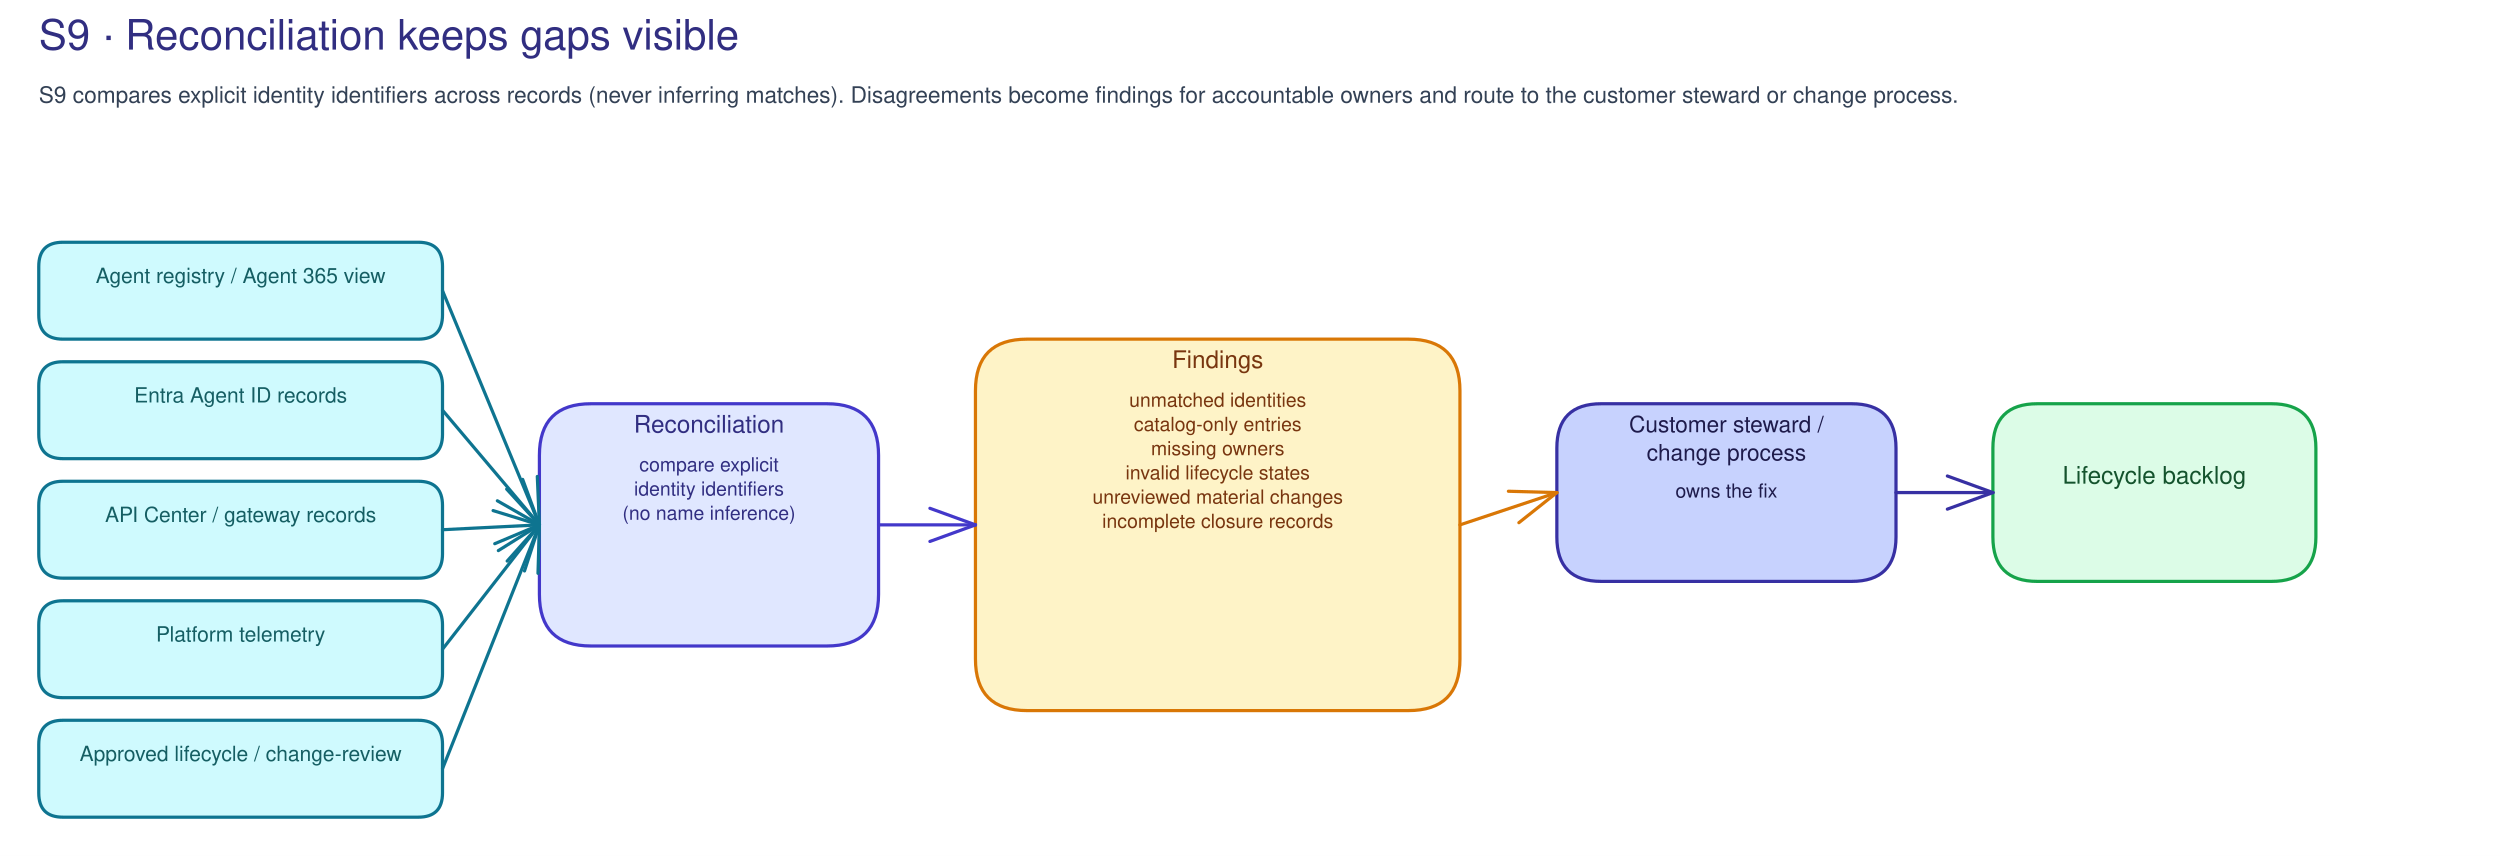
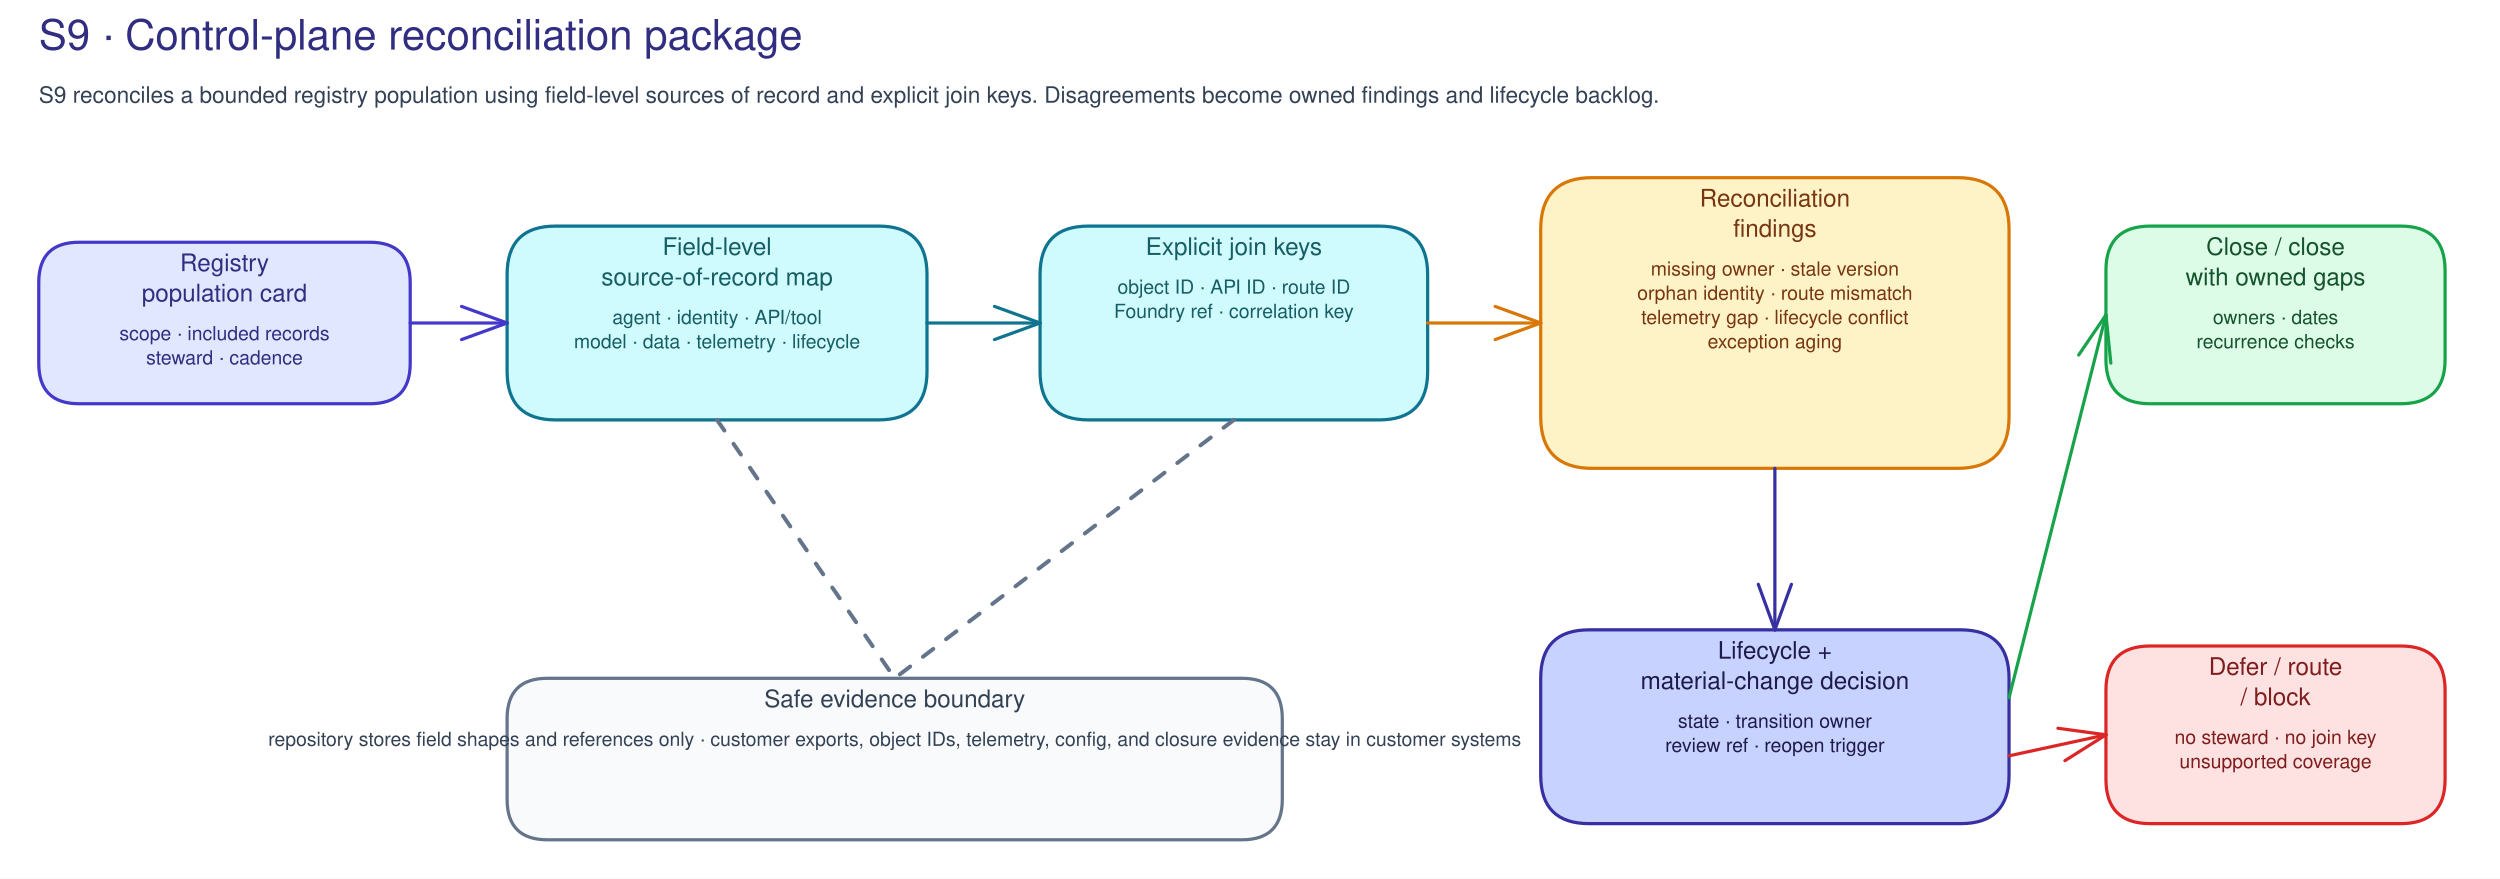
- <svg xmlns="http://www.w3.org/2000/svg" version="1.1" viewBox="0 0 1548 530" width="1548" height="530">
+ <svg xmlns="http://www.w3.org/2000/svg" version="1.1" viewBox="0 0 1548 544" width="1548" height="544">
  <defs>
    <style class="style-fonts">
      @font-face {
        font-family: "Virgil";
        src: url("https://unpkg.com/@excalidraw/excalidraw@undefined/dist/excalidraw-assets/Virgil.woff2");
      }
      @font-face {
        font-family: "Cascadia";
        src: url("https://unpkg.com/@excalidraw/excalidraw@undefined/dist/excalidraw-assets/Cascadia.woff2");
      }
      @font-face {
        font-family: "Assistant";
        src: url("https://unpkg.com/@excalidraw/excalidraw@undefined/dist/excalidraw-assets/Assistant-Regular.woff2");
      }
    </style>
  </defs>
-   <rect x="0" y="0" width="1548" height="530" fill="#ffffff" />
+   <rect x="0" y="0" width="1548" height="544" fill="#ffffff" />
  <g transform="translate(24 24) rotate(0 750 16.25)">
-     <text x="0" y="0" font-family="Helvetica, Segoe UI Emoji" font-size="26px" fill="#312e81" text-anchor="start" style="white-space: pre;" direction="ltr" dominant-baseline="text-before-edge">S9 · Reconciliation keeps gaps visible</text>
+     <text x="0" y="0" font-family="Helvetica, Segoe UI Emoji" font-size="26px" fill="#312e81" text-anchor="start" style="white-space: pre;" direction="ltr" dominant-baseline="text-before-edge">S9 · Control-plane reconciliation package</text>
  </g>
  <g transform="translate(24 60) rotate(0 750 8.75)">
-     <text x="0" y="0" font-family="Helvetica, Segoe UI Emoji" font-size="14px" fill="#334155" text-anchor="start" style="white-space: pre;" direction="ltr" dominant-baseline="text-before-edge">S9 compares explicit identity identifiers across records (never inferring matches). Disagreements become findings for accountable owners and route to the customer steward or change process.</text>
-   </g>
-   <g stroke-linecap="round" transform="translate(24 150) rotate(0 125 30)">
-     <path d="M15 0 C80.26 0, 145.52 0, 235 0 C245 0, 250 5, 250 15 C250 24.13, 250 33.27, 250 45 C250 55, 245 60, 235 60 C160.17 60, 85.34 60, 15 60 C5 60, 0 55, 0 45 C0 38.83, 0 32.66, 0 15 C0 5, 5 0, 15 0" stroke="none" stroke-width="0" fill="#cffafe" />
-     <path d="M15 0 C66.86 0, 118.73 0, 235 0 M15 0 C64.02 0, 113.05 0, 235 0 M235 0 C245 0, 250 5, 250 15 M235 0 C245 0, 250 5, 250 15 M250 15 C250 25.83, 250 36.65, 250 45 M250 15 C250 23.69, 250 32.38, 250 45 M250 45 C250 55, 245 60, 235 60 M250 45 C250 55, 245 60, 235 60 M235 60 C188.39 60, 141.78 60, 15 60 M235 60 C149.76 60, 64.52 60, 15 60 M15 60 C5 60, 0 55, 0 45 M15 60 C5 60, 0 55, 0 45 M0 45 C0 38.37, 0 31.75, 0 15 M0 45 C0 33.33, 0 21.66, 0 15 M0 15 C0 5, 5 0, 15 0 M0 15 C0 5, 5 0, 15 0" stroke="#0e7490" stroke-width="2" fill="none" />
-   </g>
-   <g transform="translate(24 171.875) rotate(0 125 8.125)">
-     <text x="125" y="0" font-family="Helvetica, Segoe UI Emoji" font-size="13px" fill="#155e63" text-anchor="middle" style="white-space: pre;" direction="ltr" dominant-baseline="text-before-edge">Agent registry / Agent 365 view</text>
-   </g>
-   <g stroke-linecap="round" transform="translate(24 224) rotate(0 125 30)">
-     <path d="M15 0 C71.37 0, 127.73 0, 235 0 C245 0, 250 5, 250 15 C250 21.43, 250 27.86, 250 45 C250 55, 245 60, 235 60 C161.97 60, 88.94 60, 15 60 C5 60, 0 55, 0 45 C0 38.51, 0 32.02, 0 15 C0 5, 5 0, 15 0" stroke="none" stroke-width="0" fill="#cffafe" />
-     <path d="M15 0 C66.89 0, 118.78 0, 235 0 M15 0 C67.5 0, 120.01 0, 235 0 M235 0 C245 0, 250 5, 250 15 M235 0 C245 0, 250 5, 250 15 M250 15 C250 22.53, 250 30.05, 250 45 M250 15 C250 26.89, 250 38.78, 250 45 M250 45 C250 55, 245 60, 235 60 M250 45 C250 55, 245 60, 235 60 M235 60 C179.85 60, 124.7 60, 15 60 M235 60 C184.31 60, 133.62 60, 15 60 M15 60 C5 60, 0 55, 0 45 M15 60 C5 60, 0 55, 0 45 M0 45 C0 37.45, 0 29.91, 0 15 M0 45 C0 35.14, 0 25.28, 0 15 M0 15 C0 5, 5 0, 15 0 M0 15 C0 5, 5 0, 15 0" stroke="#0e7490" stroke-width="2" fill="none" />
-   </g>
-   <g transform="translate(24 245.875) rotate(0 125 8.125)">
-     <text x="125" y="0" font-family="Helvetica, Segoe UI Emoji" font-size="13px" fill="#155e63" text-anchor="middle" style="white-space: pre;" direction="ltr" dominant-baseline="text-before-edge">Entra Agent ID records</text>
-   </g>
-   <g stroke-linecap="round" transform="translate(24 298) rotate(0 125 30)">
-     <path d="M15 0 C62.47 0, 109.94 0, 235 0 C245 0, 250 5, 250 15 C250 24.73, 250 34.46, 250 45 C250 55, 245 60, 235 60 C163.77 60, 92.54 60, 15 60 C5 60, 0 55, 0 45 C0 38.19, 0 31.37, 0 15 C0 5, 5 0, 15 0" stroke="none" stroke-width="0" fill="#cffafe" />
-     <path d="M15 0 C66.92 0, 118.84 0, 235 0 M15 0 C70.99 0, 126.97 0, 235 0 M235 0 C245 0, 250 5, 250 15 M235 0 C245 0, 250 5, 250 15 M250 15 C250 25.23, 250 35.46, 250 45 M250 15 C250 24.09, 250 33.17, 250 45 M250 45 C250 55, 245 60, 235 60 M250 45 C250 55, 245 60, 235 60 M235 60 C171.31 60, 107.61 60, 15 60 M235 60 C174.86 60, 114.71 60, 15 60 M15 60 C5 60, 0 55, 0 45 M15 60 C5 60, 0 55, 0 45 M0 45 C0 36.53, 0 28.07, 0 15 M0 45 C0 36.95, 0 28.9, 0 15 M0 15 C0 5, 5 0, 15 0 M0 15 C0 5, 5 0, 15 0" stroke="#0e7490" stroke-width="2" fill="none" />
-   </g>
-   <g transform="translate(24 319.875) rotate(0 125 8.125)">
-     <text x="125" y="0" font-family="Helvetica, Segoe UI Emoji" font-size="13px" fill="#155e63" text-anchor="middle" style="white-space: pre;" direction="ltr" dominant-baseline="text-before-edge">API Center / gateway records</text>
-   </g>
-   <g stroke-linecap="round" transform="translate(24 372) rotate(0 125 30)">
-     <path d="M15 0 C97.57 0, 180.15 0, 235 0 C245 0, 250 5, 250 15 C250 22.03, 250 29.06, 250 45 C250 55, 245 60, 235 60 C165.57 60, 96.14 60, 15 60 C5 60, 0 55, 0 45 C0 37.86, 0 30.73, 0 15 C0 5, 5 0, 15 0" stroke="none" stroke-width="0" fill="#cffafe" />
-     <path d="M15 0 C66.95 0, 118.89 0, 235 0 M15 0 C74.47 0, 133.94 0, 235 0 M235 0 C245 0, 250 5, 250 15 M235 0 C245 0, 250 5, 250 15 M250 15 C250 21.93, 250 28.86, 250 45 M250 15 C250 21.29, 250 27.57, 250 45 M250 45 C250 55, 245 60, 235 60 M250 45 C250 55, 245 60, 235 60 M235 60 C162.76 60, 90.53 60, 15 60 M235 60 C165.4 60, 95.8 60, 15 60 M15 60 C5 60, 0 55, 0 45 M15 60 C5 60, 0 55, 0 45 M0 45 C0 35.61, 0 26.23, 0 15 M0 45 C0 38.76, 0 32.52, 0 15 M0 15 C0 5, 5 0, 15 0 M0 15 C0 5, 5 0, 15 0" stroke="#0e7490" stroke-width="2" fill="none" />
-   </g>
-   <g transform="translate(24 393.875) rotate(0 125 8.125)">
-     <text x="125" y="0" font-family="Helvetica, Segoe UI Emoji" font-size="13px" fill="#155e63" text-anchor="middle" style="white-space: pre;" direction="ltr" dominant-baseline="text-before-edge">Platform telemetry</text>
-   </g>
-   <g stroke-linecap="round" transform="translate(24 446) rotate(0 125 30)">
-     <path d="M15 0 C88.68 0, 162.36 0, 235 0 C245 0, 250 5, 250 15 C250 25.33, 250 35.66, 250 45 C250 55, 245 60, 235 60 C167.37 60, 99.74 60, 15 60 C5 60, 0 55, 0 45 C0 37.54, 0 30.08, 0 15 C0 5, 5 0, 15 0" stroke="none" stroke-width="0" fill="#cffafe" />
-     <path d="M15 0 C66.97 0, 118.95 0, 235 0 M15 0 C77.95 0, 140.9 0, 235 0 M235 0 C245 0, 250 5, 250 15 M235 0 C245 0, 250 5, 250 15 M250 15 C250 24.63, 250 34.27, 250 45 M250 15 C250 24.48, 250 33.97, 250 45 M250 45 C250 55, 245 60, 235 60 M250 45 C250 55, 245 60, 235 60 M235 60 C154.22 60, 73.44 60, 15 60 M235 60 C155.95 60, 76.9 60, 15 60 M15 60 C5 60, 0 55, 0 45 M15 60 C5 60, 0 55, 0 45 M0 45 C0 34.69, 0 24.39, 0 15 M0 45 C0 34.57, 0 24.14, 0 15 M0 15 C0 5, 5 0, 15 0 M0 15 C0 5, 5 0, 15 0" stroke="#0e7490" stroke-width="2" fill="none" />
-   </g>
-   <g transform="translate(24 467.875) rotate(0 125 8.125)">
-     <text x="125" y="0" font-family="Helvetica, Segoe UI Emoji" font-size="13px" fill="#155e63" text-anchor="middle" style="white-space: pre;" direction="ltr" dominant-baseline="text-before-edge">Approved lifecycle / change-review</text>
-   </g>
-   <g stroke-linecap="round" transform="translate(334 250) rotate(0 105 75)">
-     <path d="M32 0 C74.99 0, 117.98 0, 178 0 C199.33 0, 210 10.67, 210 32 C210 53.87, 210 75.73, 210 118 C210 139.33, 199.33 150, 178 150 C134.31 150, 90.63 150, 32 150 C10.67 150, 0 139.33, 0 118 C0 95.7, 0 73.39, 0 32 C0 10.67, 10.67 0, 32 0" stroke="none" stroke-width="0" fill="#e0e7ff" />
-     <path d="M32 0 C66.51 0, 101.02 0, 178 0 M32 0 C76.09 0, 120.17 0, 178 0 M178 0 C199.33 0, 210 10.67, 210 32 M178 0 C199.33 0, 210 10.67, 210 32 M210 32 C210 50.16, 210 68.32, 210 118 M210 32 C210 51.16, 210 70.31, 210 118 M210 118 C210 139.33, 199.33 150, 178 150 M210 118 C210 139.33, 199.33 150, 178 150 M178 150 C147.92 150, 117.85 150, 32 150 M178 150 C148.47 150, 118.93 150, 32 150 M32 150 C10.67 150, 0 139.33, 0 118 M32 150 C10.67 150, 0 139.33, 0 118 M0 118 C0 85.82, 0 53.64, 0 32 M0 118 C0 93.3, 0 68.59, 0 32 M0 32 C0 10.67, 10.67 0, 32 0 M0 32 C0 10.67, 10.67 0, 32 0" stroke="#4338ca" stroke-width="2" fill="none" />
-   </g>
-   <g transform="translate(340 264) rotate(0 99 9.375)">
-     <text x="99" y="0" font-family="Helvetica, Segoe UI Emoji" font-size="15px" fill="#312e81" text-anchor="middle" style="white-space: pre;" direction="ltr" dominant-baseline="text-before-edge">Reconciliation</text>
-   </g>
-   <g transform="translate(340 288.75) rotate(0 99 22.5)">
-     <text x="99" y="0" font-family="Helvetica, Segoe UI Emoji" font-size="12px" fill="#312e81" text-anchor="middle" style="white-space: pre;" direction="ltr" dominant-baseline="text-before-edge">compare explicit</text>
-     <text x="99" y="15" font-family="Helvetica, Segoe UI Emoji" font-size="12px" fill="#312e81" text-anchor="middle" style="white-space: pre;" direction="ltr" dominant-baseline="text-before-edge">identity identifiers</text>
-     <text x="99" y="30" font-family="Helvetica, Segoe UI Emoji" font-size="12px" fill="#312e81" text-anchor="middle" style="white-space: pre;" direction="ltr" dominant-baseline="text-before-edge">(no name inference)</text>
-   </g>
-   <g stroke-linecap="round">
-     <g transform="translate(274 180) rotate(0 30 72.5)">
-       <path d="M0 0 C14.19 34.3, 28.39 68.6, 60 145 M0 0 C19.54 47.23, 39.08 94.45, 60 145" stroke="#0e7490" stroke-width="2" fill="none" />
-     </g>
-     <g transform="translate(274 180) rotate(0 30 72.5)">
-       <path d="M39.74 122.87 C44.53 128.11, 49.33 133.34, 60 145 M39.74 122.87 C46.34 130.08, 52.94 137.29, 60 145" stroke="#0e7490" stroke-width="2" fill="none" />
-     </g>
-     <g transform="translate(274 180) rotate(0 30 72.5)">
-       <path d="M58.7 115.03 C59.01 122.12, 59.32 129.21, 60 145 M58.7 115.03 C59.12 124.79, 59.55 134.55, 60 145" stroke="#0e7490" stroke-width="2" fill="none" />
-     </g>
-   </g>
-   <mask />
-   <g stroke-linecap="round">
-     <g transform="translate(274 254) rotate(0 30 35.5)">
-       <path d="M0 0 C14.2 16.8, 28.4 33.6, 60 71 M0 0 C20.02 23.69, 40.03 47.37, 60 71" stroke="#0e7490" stroke-width="2" fill="none" />
-     </g>
-     <g transform="translate(274 254) rotate(0 30 35.5)">
-       <path d="M33.97 56.09 C40.13 59.62, 46.29 63.15, 60 71 M33.97 56.09 C42.65 61.06, 51.34 66.04, 60 71" stroke="#0e7490" stroke-width="2" fill="none" />
-     </g>
-     <g transform="translate(274 254) rotate(0 30 35.5)">
-       <path d="M49.64 42.85 C52.09 49.51, 54.54 56.17, 60 71 M49.64 42.85 C53.1 52.24, 56.55 61.63, 60 71" stroke="#0e7490" stroke-width="2" fill="none" />
-     </g>
-   </g>
-   <mask />
-   <g stroke-linecap="round">
-     <g transform="translate(274 328) rotate(0 30 -1.5)">
-       <path d="M0 0 C14.2 -0.71, 28.4 -1.42, 60 -3 M0 0 C20.49 -1.02, 40.98 -2.05, 60 -3" stroke="#0e7490" stroke-width="2" fill="none" />
-     </g>
-     <g transform="translate(274 328) rotate(0 30 -1.5)">
-       <path d="M32.36 8.66 C38.9 5.9, 45.44 3.14, 60 -3 M32.36 8.66 C41.8 4.67, 51.24 0.69, 60 -3" stroke="#0e7490" stroke-width="2" fill="none" />
-     </g>
-     <g transform="translate(274 328) rotate(0 30 -1.5)">
-       <path d="M31.33 -11.84 C38.12 -9.75, 44.9 -7.66, 60 -3 M31.33 -11.84 C41.12 -8.82, 50.91 -5.8, 60 -3" stroke="#0e7490" stroke-width="2" fill="none" />
-     </g>
-   </g>
-   <mask />
-   <g stroke-linecap="round">
-     <g transform="translate(274 402) rotate(0 30 -38.5)">
-       <path d="M0 0 C14.21 -18.23, 28.41 -36.46, 60 -77 M0 0 C20.97 -26.91, 41.93 -53.81, 60 -77" stroke="#0e7490" stroke-width="2" fill="none" />
-     </g>
-     <g transform="translate(274 402) rotate(0 30 -38.5)">
-       <path d="M50.77 -48.46 C52.95 -55.21, 55.14 -61.97, 60 -77 M50.77 -48.46 C53.99 -58.43, 57.22 -68.41, 60 -77" stroke="#0e7490" stroke-width="2" fill="none" />
-     </g>
-     <g transform="translate(274 402) rotate(0 30 -38.5)">
-       <path d="M34.58 -61.07 C40.6 -64.84, 46.62 -68.61, 60 -77 M34.58 -61.07 C43.46 -66.64, 52.35 -72.2, 60 -77" stroke="#0e7490" stroke-width="2" fill="none" />
-     </g>
-   </g>
-   <mask />
-   <g stroke-linecap="round">
-     <g transform="translate(274 476) rotate(0 30 -75.5)">
-       <path d="M0 0 C14.21 -35.76, 28.42 -71.52, 60 -151 M0 0 C21.44 -53.96, 42.88 -107.92, 60 -151" stroke="#0e7490" stroke-width="2" fill="none" />
-     </g>
-     <g transform="translate(274 476) rotate(0 30 -75.5)">
-       <path d="M59.13 -121.01 C59.33 -128.11, 59.54 -135.22, 60 -151 M59.13 -121.01 C59.44 -131.73, 59.75 -142.45, 60 -151" stroke="#0e7490" stroke-width="2" fill="none" />
-     </g>
-     <g transform="translate(274 476) rotate(0 30 -75.5)">
-       <path d="M40.05 -128.59 C44.78 -133.9, 49.5 -139.2, 60 -151 M40.05 -128.59 C47.18 -136.6, 54.31 -144.61, 60 -151" stroke="#0e7490" stroke-width="2" fill="none" />
-     </g>
-   </g>
-   <mask />
-   <g stroke-linecap="round" transform="translate(604 210) rotate(0 150 115)">
-     <path d="M32 0 C110.52 0, 189.05 0, 268 0 C289.33 0, 300 10.67, 300 32 C300 80.82, 300 129.64, 300 198 C300 219.33, 289.33 230, 268 230 C205.11 230, 142.22 230, 32 230 C10.67 230, 0 219.33, 0 198 C0 147.82, 0 97.64, 0 32 C0 10.67, 10.67 0, 32 0" stroke="none" stroke-width="0" fill="#fef3c7" />
-     <path d="M32 0 C87.9 0, 143.81 0, 268 0 M32 0 C118.2 0, 204.41 0, 268 0 M268 0 C289.33 0, 300 10.67, 300 32 M268 0 C289.33 0, 300 10.67, 300 32 M300 32 C300 93.66, 300 155.31, 300 198 M300 32 C300 73.37, 300 114.74, 300 198 M300 198 C300 219.33, 289.33 230, 268 230 M300 198 C300 219.33, 289.33 230, 268 230 M268 230 C182.73 230, 97.45 230, 32 230 M268 230 C179.7 230, 91.39 230, 32 230 M32 230 C10.67 230, 0 219.33, 0 198 M32 230 C10.67 230, 0 219.33, 0 198 M0 198 C0 148.73, 0 99.45, 0 32 M0 198 C0 157.18, 0 116.35, 0 32 M0 32 C0 10.67, 10.67 0, 32 0 M0 32 C0 10.67, 10.67 0, 32 0" stroke="#d97706" stroke-width="2" fill="none" />
-   </g>
-   <g transform="translate(610 224) rotate(0 144 9.375)">
-     <text x="144" y="0" font-family="Helvetica, Segoe UI Emoji" font-size="15px" fill="#78350f" text-anchor="middle" style="white-space: pre;" direction="ltr" dominant-baseline="text-before-edge">Findings</text>
-   </g>
-   <g transform="translate(610 248.75) rotate(0 144 45)">
-     <text x="144" y="0" font-family="Helvetica, Segoe UI Emoji" font-size="12px" fill="#78350f" text-anchor="middle" style="white-space: pre;" direction="ltr" dominant-baseline="text-before-edge">unmatched identities</text>
-     <text x="144" y="15" font-family="Helvetica, Segoe UI Emoji" font-size="12px" fill="#78350f" text-anchor="middle" style="white-space: pre;" direction="ltr" dominant-baseline="text-before-edge">catalog-only entries</text>
-     <text x="144" y="30" font-family="Helvetica, Segoe UI Emoji" font-size="12px" fill="#78350f" text-anchor="middle" style="white-space: pre;" direction="ltr" dominant-baseline="text-before-edge">missing owners</text>
-     <text x="144" y="45" font-family="Helvetica, Segoe UI Emoji" font-size="12px" fill="#78350f" text-anchor="middle" style="white-space: pre;" direction="ltr" dominant-baseline="text-before-edge">invalid lifecycle states</text>
-     <text x="144" y="60" font-family="Helvetica, Segoe UI Emoji" font-size="12px" fill="#78350f" text-anchor="middle" style="white-space: pre;" direction="ltr" dominant-baseline="text-before-edge">unreviewed material changes</text>
-     <text x="144" y="75" font-family="Helvetica, Segoe UI Emoji" font-size="12px" fill="#78350f" text-anchor="middle" style="white-space: pre;" direction="ltr" dominant-baseline="text-before-edge">incomplete closure records</text>
-   </g>
-   <g stroke-linecap="round">
-     <g transform="translate(544 325) rotate(0 30 0)">
-       <path d="M0 0 C14.22 0, 28.45 0, 60 0 M0 0 C23.34 0, 46.68 0, 60 0" stroke="#4338ca" stroke-width="2" fill="none" />
-     </g>
-     <g transform="translate(544 325) rotate(0 30 0)">
-       <path d="M31.81 10.26 C38.49 7.83, 45.18 5.4, 60 0 M31.81 10.26 C42.78 6.27, 53.74 2.28, 60 0" stroke="#4338ca" stroke-width="2" fill="none" />
-     </g>
-     <g transform="translate(544 325) rotate(0 30 0)">
-       <path d="M31.81 -10.26 C38.49 -7.83, 45.18 -5.4, 60 0 M31.81 -10.26 C42.78 -6.27, 53.74 -2.28, 60 0" stroke="#4338ca" stroke-width="2" fill="none" />
-     </g>
-   </g>
-   <mask />
-   <g stroke-linecap="round" transform="translate(964 250) rotate(0 105 55)">
-     <path d="M27.5 0 C66.54 0, 105.58 0, 182.5 0 C200.83 0, 210 9.17, 210 27.5 C210 44.77, 210 62.04, 210 82.5 C210 100.83, 200.83 110, 182.5 110 C143.73 110, 104.96 110, 27.5 110 C9.17 110, 0 100.83, 0 82.5 C0 64.69, 0 46.89, 0 27.5 C0 9.17, 9.17 0, 27.5 0" stroke="none" stroke-width="0" fill="#c7d2fe" />
-     <path d="M27.5 0 C64.26 0, 101.01 0, 182.5 0 M27.5 0 C89.02 0, 150.55 0, 182.5 0 M182.5 0 C200.83 0, 210 9.17, 210 27.5 M182.5 0 C200.83 0, 210 9.17, 210 27.5 M210 27.5 C210 46.84, 210 66.17, 210 82.5 M210 27.5 C210 41.93, 210 56.37, 210 82.5 M210 82.5 C210 100.83, 200.83 110, 182.5 110 M210 82.5 C210 100.83, 200.83 110, 182.5 110 M182.5 110 C145.46 110, 108.42 110, 27.5 110 M182.5 110 C142.18 110, 101.87 110, 27.5 110 M27.5 110 C9.17 110, 0 100.83, 0 82.5 M27.5 110 C9.17 110, 0 100.83, 0 82.5 M0 82.5 C0 62.8, 0 43.1, 0 27.5 M0 82.5 C0 64.61, 0 46.72, 0 27.5 M0 27.5 C0 9.17, 9.17 0, 27.5 0 M0 27.5 C0 9.17, 9.17 0, 27.5 0" stroke="#3730a3" stroke-width="2" fill="none" />
-   </g>
-   <g transform="translate(970 264) rotate(0 99 17.5)">
-     <text x="99" y="0" font-family="Helvetica, Segoe UI Emoji" font-size="14px" fill="#1e1b4b" text-anchor="middle" style="white-space: pre;" direction="ltr" dominant-baseline="text-before-edge">Customer steward /</text>
-     <text x="99" y="17.5" font-family="Helvetica, Segoe UI Emoji" font-size="14px" fill="#1e1b4b" text-anchor="middle" style="white-space: pre;" direction="ltr" dominant-baseline="text-before-edge">change process</text>
-   </g>
-   <g transform="translate(970 305) rotate(0 99 7.5)">
-     <text x="99" y="0" font-family="Helvetica, Segoe UI Emoji" font-size="12px" fill="#1e1b4b" text-anchor="middle" style="white-space: pre;" direction="ltr" dominant-baseline="text-before-edge">owns the fix</text>
-   </g>
-   <g stroke-linecap="round" transform="translate(1234 250) rotate(0 100 55)">
-     <path d="M27.5 0 C69.73 0, 111.95 0, 172.5 0 C190.83 0, 200 9.17, 200 27.5 C200 48.34, 200 69.19, 200 82.5 C200 100.83, 190.83 110, 172.5 110 C123.51 110, 74.53 110, 27.5 110 C9.17 110, 0 100.83, 0 82.5 C0 63.81, 0 45.12, 0 27.5 C0 9.17, 9.17 0, 27.5 0" stroke="none" stroke-width="0" fill="#dcfce7" />
-     <path d="M27.5 0 C61.91 0, 96.32 0, 172.5 0 M27.5 0 C59.5 0, 91.49 0, 172.5 0 M172.5 0 C190.83 0, 200 9.17, 200 27.5 M172.5 0 C190.83 0, 200 9.17, 200 27.5 M200 27.5 C200 43.27, 200 59.03, 200 82.5 M200 27.5 C200 39.73, 200 51.96, 200 82.5 M200 82.5 C200 100.83, 190.83 110, 172.5 110 M200 82.5 C200 100.83, 190.83 110, 172.5 110 M172.5 110 C129.4 110, 86.3 110, 27.5 110 M172.5 110 C125.44 110, 78.38 110, 27.5 110 M27.5 110 C9.17 110, 0 100.83, 0 82.5 M27.5 110 C9.17 110, 0 100.83, 0 82.5 M0 82.5 C0 71.27, 0 60.04, 0 27.5 M0 82.5 C0 64.09, 0 45.68, 0 27.5 M0 27.5 C0 9.17, 9.17 0, 27.5 0 M0 27.5 C0 9.17, 9.17 0, 27.5 0" stroke="#16a34a" stroke-width="2" fill="none" />
-   </g>
-   <g transform="translate(1234 295.625) rotate(0 100 9.375)">
-     <text x="100" y="0" font-family="Helvetica, Segoe UI Emoji" font-size="15px" fill="#14532d" text-anchor="middle" style="white-space: pre;" direction="ltr" dominant-baseline="text-before-edge">Lifecycle backlog</text>
-   </g>
-   <g stroke-linecap="round">
-     <g transform="translate(904 325) rotate(0 30 -10)">
-       <path d="M0 0 C14.25 -4.75, 28.49 -9.5, 60 -20 M0 0 C14.19 -4.73, 28.38 -9.46, 60 -20" stroke="#d97706" stroke-width="2" fill="none" />
-     </g>
-     <g transform="translate(904 325) rotate(0 30 -10)">
-       <path d="M36.5 -1.35 C42.08 -5.78, 47.66 -10.21, 60 -20 M36.5 -1.35 C42.06 -5.76, 47.62 -10.17, 60 -20" stroke="#d97706" stroke-width="2" fill="none" />
-     </g>
-     <g transform="translate(904 325) rotate(0 30 -10)">
-       <path d="M30.01 -20.82 C37.13 -20.62, 44.25 -20.43, 60 -20 M30.01 -20.82 C37.1 -20.63, 44.2 -20.43, 60 -20" stroke="#d97706" stroke-width="2" fill="none" />
-     </g>
-   </g>
-   <mask />
-   <g stroke-linecap="round">
-     <g transform="translate(1174 305) rotate(0 30 0)">
-       <path d="M0 0 C14.25 0, 28.5 0, 60 0 M0 0 C14.66 0, 29.33 0, 60 0" stroke="#3730a3" stroke-width="2" fill="none" />
-     </g>
-     <g transform="translate(1174 305) rotate(0 30 0)">
-       <path d="M31.81 10.26 C38.5 7.82, 45.2 5.39, 60 0 M31.81 10.26 C38.7 7.75, 45.59 5.25, 60 0" stroke="#3730a3" stroke-width="2" fill="none" />
-     </g>
-     <g transform="translate(1174 305) rotate(0 30 0)">
-       <path d="M31.81 -10.26 C38.5 -7.82, 45.2 -5.39, 60 0 M31.81 -10.26 C38.7 -7.75, 45.59 -5.25, 60 0" stroke="#3730a3" stroke-width="2" fill="none" />
+     <text x="0" y="0" font-family="Helvetica, Segoe UI Emoji" font-size="14px" fill="#334155" text-anchor="start" style="white-space: pre;" direction="ltr" dominant-baseline="text-before-edge">S9 reconciles a bounded registry population using field-level sources of record and explicit join keys. Disagreements become owned findings and lifecycle backlog.</text>
+   </g>
+   <g stroke-linecap="round" transform="translate(24 150) rotate(0 115 50)">
+     <path d="M25 0 C65.29 0, 105.58 0, 205 0 C221.67 0, 230 8.33, 230 25 C230 36.04, 230 47.08, 230 75 C230 91.67, 221.67 100, 205 100 C149.25 100, 93.51 100, 25 100 C8.33 100, 0 91.67, 0 75 C0 62.17, 0 49.33, 0 25 C0 8.33, 8.33 0, 25 0" stroke="none" stroke-width="0" fill="#e0e7ff" />
+     <path d="M25 0 C61.84 0, 98.69 0, 205 0 M25 0 C64.16 0, 103.32 0, 205 0 M205 0 C221.67 0, 230 8.33, 230 25 M205 0 C221.67 0, 230 8.33, 230 25 M230 25 C230 36.87, 230 48.74, 230 75 M230 25 C230 39.1, 230 53.2, 230 75 M230 75 C230 91.67, 221.67 100, 205 100 M230 75 C230 91.67, 221.67 100, 205 100 M205 100 C145.47 100, 85.94 100, 25 100 M205 100 C153.74 100, 102.48 100, 25 100 M25 100 C8.33 100, 0 91.67, 0 75 M25 100 C8.33 100, 0 91.67, 0 75 M0 75 C0 62.23, 0 49.47, 0 25 M0 75 C0 63.69, 0 52.38, 0 25 M0 25 C0 8.33, 8.33 0, 25 0 M0 25 C0 8.33, 8.33 0, 25 0" stroke="#4338ca" stroke-width="2" fill="none" />
+   </g>
+   <g transform="translate(30 164) rotate(0 109 18.75)">
+     <text x="109" y="0" font-family="Helvetica, Segoe UI Emoji" font-size="15px" fill="#312e81" text-anchor="middle" style="white-space: pre;" direction="ltr" dominant-baseline="text-before-edge">Registry</text>
+     <text x="109" y="18.75" font-family="Helvetica, Segoe UI Emoji" font-size="15px" fill="#312e81" text-anchor="middle" style="white-space: pre;" direction="ltr" dominant-baseline="text-before-edge">population card</text>
+   </g>
+   <g transform="translate(30 207.5) rotate(0 109 15)">
+     <text x="109" y="0" font-family="Helvetica, Segoe UI Emoji" font-size="12px" fill="#312e81" text-anchor="middle" style="white-space: pre;" direction="ltr" dominant-baseline="text-before-edge">scope · included records</text>
+     <text x="109" y="15" font-family="Helvetica, Segoe UI Emoji" font-size="12px" fill="#312e81" text-anchor="middle" style="white-space: pre;" direction="ltr" dominant-baseline="text-before-edge">steward · cadence</text>
+   </g>
+   <g stroke-linecap="round" transform="translate(314 140) rotate(0 130 60)">
+     <path d="M30 0 C82.64 0, 135.27 0, 230 0 C250 0, 260 10, 260 30 C260 47.14, 260 64.29, 260 90 C260 110, 250 120, 230 120 C150.52 120, 71.03 120, 30 120 C10 120, 0 110, 0 90 C0 73.63, 0 57.27, 0 30 C0 10, 10 0, 30 0" stroke="none" stroke-width="0" fill="#cffafe" />
+     <path d="M30 0 C70.97 0, 111.95 0, 230 0 M30 0 C78.26 0, 126.52 0, 230 0 M230 0 C250 0, 260 10, 260 30 M230 0 C250 0, 260 10, 260 30 M260 30 C260 52.35, 260 74.7, 260 90 M260 30 C260 44.51, 260 59.03, 260 90 M260 90 C260 110, 250 120, 230 120 M260 90 C260 110, 250 120, 230 120 M230 120 C152.21 120, 74.41 120, 30 120 M230 120 C160.15 120, 90.3 120, 30 120 M30 120 C10 120, 0 110, 0 90 M30 120 C10 120, 0 110, 0 90 M0 90 C0 71.92, 0 53.84, 0 30 M0 90 C0 75.86, 0 61.72, 0 30 M0 30 C0 10, 10 0, 30 0 M0 30 C0 10, 10 0, 30 0" stroke="#0e7490" stroke-width="2" fill="none" />
+   </g>
+   <g transform="translate(320 154) rotate(0 124 18.75)">
+     <text x="124" y="0" font-family="Helvetica, Segoe UI Emoji" font-size="15px" fill="#155e63" text-anchor="middle" style="white-space: pre;" direction="ltr" dominant-baseline="text-before-edge">Field-level</text>
+     <text x="124" y="18.75" font-family="Helvetica, Segoe UI Emoji" font-size="15px" fill="#155e63" text-anchor="middle" style="white-space: pre;" direction="ltr" dominant-baseline="text-before-edge">source-of-record map</text>
+   </g>
+   <g transform="translate(320 197.5) rotate(0 124 15)">
+     <text x="124" y="0" font-family="Helvetica, Segoe UI Emoji" font-size="12px" fill="#155e63" text-anchor="middle" style="white-space: pre;" direction="ltr" dominant-baseline="text-before-edge">agent · identity · API/tool</text>
+     <text x="124" y="15" font-family="Helvetica, Segoe UI Emoji" font-size="12px" fill="#155e63" text-anchor="middle" style="white-space: pre;" direction="ltr" dominant-baseline="text-before-edge">model · data · telemetry · lifecycle</text>
+   </g>
+   <g stroke-linecap="round" transform="translate(644 140) rotate(0 120 60)">
+     <path d="M30 0 C84.46 0, 138.91 0, 210 0 C230 0, 240 10, 240 30 C240 51.04, 240 72.08, 240 90 C240 110, 230 120, 210 120 C158.67 120, 107.35 120, 30 120 C10 120, 0 110, 0 90 C0 72.67, 0 55.34, 0 30 C0 10, 10 0, 30 0" stroke="none" stroke-width="0" fill="#cffafe" />
+     <path d="M30 0 C66.91 0, 103.82 0, 210 0 M30 0 C77.71 0, 125.41 0, 210 0 M210 0 C230 0, 240 10, 240 30 M210 0 C230 0, 240 10, 240 30 M240 30 C240 48.46, 240 66.91, 240 90 M240 30 C240 42.11, 240 54.22, 240 90 M240 90 C240 110, 230 120, 210 120 M240 90 C240 110, 230 120, 210 120 M210 120 C165.5 120, 121 120, 30 120 M210 120 C171.54 120, 133.07 120, 30 120 M30 120 C10 120, 0 110, 0 90 M30 120 C10 120, 0 110, 0 90 M0 90 C0 69.16, 0 48.32, 0 30 M0 90 C0 75.29, 0 60.58, 0 30 M0 30 C0 10, 10 0, 30 0 M0 30 C0 10, 10 0, 30 0" stroke="#0e7490" stroke-width="2" fill="none" />
+   </g>
+   <g transform="translate(650 154) rotate(0 114 9.375)">
+     <text x="114" y="0" font-family="Helvetica, Segoe UI Emoji" font-size="15px" fill="#155e63" text-anchor="middle" style="white-space: pre;" direction="ltr" dominant-baseline="text-before-edge">Explicit join keys</text>
+   </g>
+   <g transform="translate(650 178.75) rotate(0 114 15)">
+     <text x="114" y="0" font-family="Helvetica, Segoe UI Emoji" font-size="12px" fill="#155e63" text-anchor="middle" style="white-space: pre;" direction="ltr" dominant-baseline="text-before-edge">object ID · API ID · route ID</text>
+     <text x="114" y="15" font-family="Helvetica, Segoe UI Emoji" font-size="12px" fill="#155e63" text-anchor="middle" style="white-space: pre;" direction="ltr" dominant-baseline="text-before-edge">Foundry ref · correlation key</text>
+   </g>
+   <g stroke-linecap="round">
+     <g transform="translate(254 200) rotate(0 30 0)">
+       <path d="M0 0 C12.32 0, 24.63 0, 60 0 M0 0 C17.33 0, 34.65 0, 60 0" stroke="#4338ca" stroke-width="2" fill="none" />
+     </g>
+     <g transform="translate(254 200) rotate(0 30 0)">
+       <path d="M31.81 10.26 C37.6 8.15, 43.38 6.05, 60 0 M31.81 10.26 C39.95 7.3, 48.09 4.33, 60 0" stroke="#4338ca" stroke-width="2" fill="none" />
+     </g>
+     <g transform="translate(254 200) rotate(0 30 0)">
+       <path d="M31.81 -10.26 C37.6 -8.15, 43.38 -6.05, 60 0 M31.81 -10.26 C39.95 -7.3, 48.09 -4.33, 60 0" stroke="#4338ca" stroke-width="2" fill="none" />
+     </g>
+   </g>
+   <mask />
+   <g stroke-linecap="round">
+     <g transform="translate(574 200) rotate(0 35 0)">
+       <path d="M0 0 C14.37 0, 28.74 0, 70 0 M0 0 C20.77 0, 41.54 0, 70 0" stroke="#0e7490" stroke-width="2" fill="none" />
+     </g>
+     <g transform="translate(574 200) rotate(0 35 0)">
+       <path d="M41.81 10.26 C47.6 8.15, 53.39 6.05, 70 0 M41.81 10.26 C50.17 7.22, 58.54 4.17, 70 0" stroke="#0e7490" stroke-width="2" fill="none" />
+     </g>
+     <g transform="translate(574 200) rotate(0 35 0)">
+       <path d="M41.81 -10.26 C47.6 -8.15, 53.39 -6.05, 70 0 M41.81 -10.26 C50.17 -7.22, 58.54 -4.17, 70 0" stroke="#0e7490" stroke-width="2" fill="none" />
+     </g>
+   </g>
+   <mask />
+   <g stroke-linecap="round" transform="translate(954 110) rotate(0 145 90)">
+     <path d="M32 0 C100.13 0, 168.25 0, 258 0 C279.33 0, 290 10.67, 290 32 C290 69.77, 290 107.54, 290 148 C290 169.33, 279.33 180, 258 180 C175.58 180, 93.16 180, 32 180 C10.67 180, 0 169.33, 0 148 C0 111.38, 0 74.76, 0 32 C0 10.67, 10.67 0, 32 0" stroke="none" stroke-width="0" fill="#fef3c7" />
+     <path d="M32 0 C78.42 0, 124.83 0, 258 0 M32 0 C100.84 0, 169.68 0, 258 0 M258 0 C279.33 0, 290 10.67, 290 32 M258 0 C279.33 0, 290 10.67, 290 32 M290 32 C290 70.6, 290 109.2, 290 148 M290 32 C290 63.13, 290 94.26, 290 148 M290 148 C290 169.33, 279.33 180, 258 180 M290 148 C290 169.33, 279.33 180, 258 180 M258 180 C180.19 180, 102.38 180, 32 180 M258 180 C185.43 180, 112.86 180, 32 180 M32 180 C10.67 180, 0 169.33, 0 148 M32 180 C10.67 180, 0 169.33, 0 148 M0 148 C0 122.02, 0 96.05, 0 32 M0 148 C0 102.26, 0 56.51, 0 32 M0 32 C0 10.67, 10.67 0, 32 0 M0 32 C0 10.67, 10.67 0, 32 0" stroke="#d97706" stroke-width="2" fill="none" />
+   </g>
+   <g transform="translate(960 124) rotate(0 139 18.75)">
+     <text x="139" y="0" font-family="Helvetica, Segoe UI Emoji" font-size="15px" fill="#78350f" text-anchor="middle" style="white-space: pre;" direction="ltr" dominant-baseline="text-before-edge">Reconciliation</text>
+     <text x="139" y="18.75" font-family="Helvetica, Segoe UI Emoji" font-size="15px" fill="#78350f" text-anchor="middle" style="white-space: pre;" direction="ltr" dominant-baseline="text-before-edge">findings</text>
+   </g>
+   <g transform="translate(960 167.5) rotate(0 139 30)">
+     <text x="139" y="0" font-family="Helvetica, Segoe UI Emoji" font-size="12px" fill="#78350f" text-anchor="middle" style="white-space: pre;" direction="ltr" dominant-baseline="text-before-edge">missing owner · stale version</text>
+     <text x="139" y="15" font-family="Helvetica, Segoe UI Emoji" font-size="12px" fill="#78350f" text-anchor="middle" style="white-space: pre;" direction="ltr" dominant-baseline="text-before-edge">orphan identity · route mismatch</text>
+     <text x="139" y="30" font-family="Helvetica, Segoe UI Emoji" font-size="12px" fill="#78350f" text-anchor="middle" style="white-space: pre;" direction="ltr" dominant-baseline="text-before-edge">telemetry gap · lifecycle conflict</text>
+     <text x="139" y="45" font-family="Helvetica, Segoe UI Emoji" font-size="12px" fill="#78350f" text-anchor="middle" style="white-space: pre;" direction="ltr" dominant-baseline="text-before-edge">exception aging</text>
+   </g>
+   <g stroke-linecap="round">
+     <g transform="translate(884 200) rotate(0 35 0)">
+       <path d="M0 0 C14.39 0, 28.78 0, 70 0 M0 0 C22.98 0, 45.97 0, 70 0" stroke="#d97706" stroke-width="2" fill="none" />
+     </g>
+     <g transform="translate(884 200) rotate(0 35 0)">
+       <path d="M41.81 10.26 C47.6 8.15, 53.4 6.04, 70 0 M41.81 10.26 C51.07 6.89, 60.32 3.52, 70 0" stroke="#d97706" stroke-width="2" fill="none" />
+     </g>
+     <g transform="translate(884 200) rotate(0 35 0)">
+       <path d="M41.81 -10.26 C47.6 -8.15, 53.4 -6.04, 70 0 M41.81 -10.26 C51.07 -6.89, 60.32 -3.52, 70 0" stroke="#d97706" stroke-width="2" fill="none" />
+     </g>
+   </g>
+   <mask />
+   <g stroke-linecap="round" transform="translate(954 390) rotate(0 145 60)">
+     <path d="M30 0 C80.73 0, 131.46 0, 260 0 C280 0, 290 10, 290 30 C290 50.73, 290 71.46, 290 90 C290 110, 280 120, 260 120 C179.89 120, 99.77 120, 30 120 C10 120, 0 110, 0 90 C0 69.77, 0 49.54, 0 30 C0 10, 10 0, 30 0" stroke="none" stroke-width="0" fill="#c7d2fe" />
+     <path d="M30 0 C77.29 0, 124.59 0, 260 0 M30 0 C107.34 0, 184.68 0, 260 0 M260 0 C280 0, 290 10, 290 30 M260 0 C280 0, 290 10, 290 30 M290 30 C290 48.77, 290 67.55, 290 90 M290 30 C290 46.89, 290 63.79, 290 90 M290 90 C290 110, 280 120, 260 120 M290 90 C290 110, 280 120, 260 120 M260 120 C208.95 120, 157.91 120, 30 120 M260 120 C212.38 120, 164.76 120, 30 120 M30 120 C10 120, 0 110, 0 90 M30 120 C10 120, 0 110, 0 90 M0 90 C0 72.88, 0 55.77, 0 30 M0 90 C0 73.58, 0 57.16, 0 30 M0 30 C0 10, 10 0, 30 0 M0 30 C0 10, 10 0, 30 0" stroke="#3730a3" stroke-width="2" fill="none" />
+   </g>
+   <g transform="translate(960 404) rotate(0 139 18.75)">
+     <text x="139" y="0" font-family="Helvetica, Segoe UI Emoji" font-size="15px" fill="#1e1b4b" text-anchor="middle" style="white-space: pre;" direction="ltr" dominant-baseline="text-before-edge">Lifecycle +</text>
+     <text x="139" y="18.75" font-family="Helvetica, Segoe UI Emoji" font-size="15px" fill="#1e1b4b" text-anchor="middle" style="white-space: pre;" direction="ltr" dominant-baseline="text-before-edge">material-change decision</text>
+   </g>
+   <g transform="translate(960 447.5) rotate(0 139 15)">
+     <text x="139" y="0" font-family="Helvetica, Segoe UI Emoji" font-size="12px" fill="#1e1b4b" text-anchor="middle" style="white-space: pre;" direction="ltr" dominant-baseline="text-before-edge">state · transition owner</text>
+     <text x="139" y="15" font-family="Helvetica, Segoe UI Emoji" font-size="12px" fill="#1e1b4b" text-anchor="middle" style="white-space: pre;" direction="ltr" dominant-baseline="text-before-edge">review ref · reopen trigger</text>
+   </g>
+   <g stroke-linecap="round">
+     <g transform="translate(1099 290) rotate(0 0 50)">
+       <path d="M0 0 C0 20.58, 0 41.16, 0 100 M0 0 C0 36, 0 72, 0 100" stroke="#3730a3" stroke-width="2" fill="none" />
+     </g>
+     <g transform="translate(1099 290) rotate(0 0 50)">
+       <path d="M-10.26 71.81 C-8.15 77.61, -6.04 83.41, 0 100 M-10.26 71.81 C-6.57 81.96, -2.87 92.11, 0 100" stroke="#3730a3" stroke-width="2" fill="none" />
+     </g>
+     <g transform="translate(1099 290) rotate(0 0 50)">
+       <path d="M10.26 71.81 C8.15 77.61, 6.04 83.41, 0 100 M10.26 71.81 C6.57 81.96, 2.87 92.11, 0 100" stroke="#3730a3" stroke-width="2" fill="none" />
+     </g>
+   </g>
+   <mask />
+   <g stroke-linecap="round" transform="translate(1304 140) rotate(0 105 55)">
+     <path d="M27.5 0 C80.15 0, 132.81 0, 182.5 0 C200.83 0, 210 9.17, 210 27.5 C210 47.6, 210 67.7, 210 82.5 C210 100.83, 200.83 110, 182.5 110 C131.05 110, 79.6 110, 27.5 110 C9.17 110, 0 100.83, 0 82.5 C0 62.77, 0 43.05, 0 27.5 C0 9.17, 9.17 0, 27.5 0" stroke="none" stroke-width="0" fill="#dcfce7" />
+     <path d="M27.5 0 C59.41 0, 91.32 0, 182.5 0 M27.5 0 C84.53 0, 141.55 0, 182.5 0 M182.5 0 C200.83 0, 210 9.17, 210 27.5 M182.5 0 C200.83 0, 210 9.17, 210 27.5 M210 27.5 C210 43.62, 210 59.73, 210 82.5 M210 27.5 C210 43.71, 210 59.93, 210 82.5 M210 82.5 C210 100.83, 200.83 110, 182.5 110 M210 82.5 C210 100.83, 200.83 110, 182.5 110 M182.5 110 C136.06 110, 89.62 110, 27.5 110 M182.5 110 C137.09 110, 91.67 110, 27.5 110 M27.5 110 C9.17 110, 0 100.83, 0 82.5 M27.5 110 C9.17 110, 0 100.83, 0 82.5 M0 82.5 C0 63.44, 0 44.38, 0 27.5 M0 82.5 C0 63.08, 0 43.67, 0 27.5 M0 27.5 C0 9.17, 9.17 0, 27.5 0 M0 27.5 C0 9.17, 9.17 0, 27.5 0" stroke="#16a34a" stroke-width="2" fill="none" />
+   </g>
+   <g transform="translate(1310 154) rotate(0 99 18.75)">
+     <text x="99" y="0" font-family="Helvetica, Segoe UI Emoji" font-size="15px" fill="#14532d" text-anchor="middle" style="white-space: pre;" direction="ltr" dominant-baseline="text-before-edge">Close / close</text>
+     <text x="99" y="18.75" font-family="Helvetica, Segoe UI Emoji" font-size="15px" fill="#14532d" text-anchor="middle" style="white-space: pre;" direction="ltr" dominant-baseline="text-before-edge">with owned gaps</text>
+   </g>
+   <g transform="translate(1310 197.5) rotate(0 99 15)">
+     <text x="99" y="0" font-family="Helvetica, Segoe UI Emoji" font-size="12px" fill="#14532d" text-anchor="middle" style="white-space: pre;" direction="ltr" dominant-baseline="text-before-edge">owners · dates</text>
+     <text x="99" y="15" font-family="Helvetica, Segoe UI Emoji" font-size="12px" fill="#14532d" text-anchor="middle" style="white-space: pre;" direction="ltr" dominant-baseline="text-before-edge">recurrence checks</text>
+   </g>
+   <g stroke-linecap="round" transform="translate(1304 400) rotate(0 105 55)">
+     <path d="M27.5 0 C86.25 0, 145.01 0, 182.5 0 C200.83 0, 210 9.17, 210 27.5 C210 40.17, 210 52.84, 210 82.5 C210 100.83, 200.83 110, 182.5 110 C148.45 110, 114.4 110, 27.5 110 C9.17 110, 0 100.83, 0 82.5 C0 61.89, 0 41.28, 0 27.5 C0 9.17, 9.17 0, 27.5 0" stroke="none" stroke-width="0" fill="#fee2e2" />
+     <path d="M27.5 0 C59.44 0, 91.38 0, 182.5 0 M27.5 0 C88.21 0, 148.91 0, 182.5 0 M182.5 0 C200.83 0, 210 9.17, 210 27.5 M182.5 0 C200.83 0, 210 9.17, 210 27.5 M210 27.5 C210 40.05, 210 52.59, 210 82.5 M210 27.5 C210 41.51, 210 55.52, 210 82.5 M210 82.5 C210 100.83, 200.83 110, 182.5 110 M210 82.5 C210 100.83, 200.83 110, 182.5 110 M182.5 110 C127.03 110, 71.57 110, 27.5 110 M182.5 110 C127.1 110, 71.69 110, 27.5 110 M27.5 110 C9.17 110, 0 100.83, 0 82.5 M27.5 110 C9.17 110, 0 100.83, 0 82.5 M0 82.5 C0 60.91, 0 39.32, 0 27.5 M0 82.5 C0 62.56, 0 42.62, 0 27.5 M0 27.5 C0 9.17, 9.17 0, 27.5 0 M0 27.5 C0 9.17, 9.17 0, 27.5 0" stroke="#dc2626" stroke-width="2" fill="none" />
+   </g>
+   <g transform="translate(1310 414) rotate(0 99 18.75)">
+     <text x="99" y="0" font-family="Helvetica, Segoe UI Emoji" font-size="15px" fill="#7f1d1d" text-anchor="middle" style="white-space: pre;" direction="ltr" dominant-baseline="text-before-edge">Defer / route</text>
+     <text x="99" y="18.75" font-family="Helvetica, Segoe UI Emoji" font-size="15px" fill="#7f1d1d" text-anchor="middle" style="white-space: pre;" direction="ltr" dominant-baseline="text-before-edge">/ block</text>
+   </g>
+   <g transform="translate(1310 457.5) rotate(0 99 15)">
+     <text x="99" y="0" font-family="Helvetica, Segoe UI Emoji" font-size="12px" fill="#7f1d1d" text-anchor="middle" style="white-space: pre;" direction="ltr" dominant-baseline="text-before-edge">no steward · no join key</text>
+     <text x="99" y="15" font-family="Helvetica, Segoe UI Emoji" font-size="12px" fill="#7f1d1d" text-anchor="middle" style="white-space: pre;" direction="ltr" dominant-baseline="text-before-edge">unsupported coverage</text>
+   </g>
+   <g stroke-linecap="round">
+     <g transform="translate(1244 432) rotate(0 30 -118.5)">
+       <path d="M0 0 C10 -39.5, 50 -197.5, 60 -237 M0 0 C10 -39.5, 50 -197.5, 60 -237" stroke="#16a34a" stroke-width="2" fill="none" />
+     </g>
+     <g transform="translate(1244 432) rotate(0 30 -118.5)">
+       <path d="M63.03 -207.15 C62.4 -213.31, 61.78 -219.47, 60 -237 M63.03 -207.15 C62.38 -213.58, 61.72 -220.01, 60 -237" stroke="#16a34a" stroke-width="2" fill="none" />
+     </g>
+     <g transform="translate(1244 432) rotate(0 30 -118.5)">
+       <path d="M43.13 -212.19 C46.61 -217.31, 50.09 -222.42, 60 -237 M43.13 -212.19 C46.77 -217.53, 50.4 -222.88, 60 -237" stroke="#16a34a" stroke-width="2" fill="none" />
+     </g>
+   </g>
+   <mask />
+   <g stroke-linecap="round">
+     <g transform="translate(1244 468) rotate(0 30 -6.5)">
+       <path d="M0 0 C10 -2.17, 50 -10.83, 60 -13 M0 0 C10 -2.17, 50 -10.83, 60 -13" stroke="#dc2626" stroke-width="2" fill="none" />
+     </g>
+     <g transform="translate(1244 468) rotate(0 30 -6.5)">
+       <path d="M34.62 3 C39.86 -0.3, 45.09 -3.6, 60 -13 M34.62 3 C40.29 -0.57, 45.96 -4.15, 60 -13" stroke="#dc2626" stroke-width="2" fill="none" />
+     </g>
+     <g transform="translate(1244 468) rotate(0 30 -6.5)">
+       <path d="M30.28 -17.06 C36.41 -16.22, 42.54 -15.38, 60 -13 M30.28 -17.06 C36.91 -16.15, 43.55 -15.25, 60 -13" stroke="#dc2626" stroke-width="2" fill="none" />
+     </g>
+   </g>
+   <mask />
+   <g stroke-linecap="round" transform="translate(314 420) rotate(0 240 50)">
+     <path d="M25 0 C187.53 0, 350.05 0, 455 0 C471.67 0, 480 8.33, 480 25 C480 35.27, 480 45.53, 480 75 C480 91.67, 471.67 100, 455 100 C326.34 100, 197.68 100, 25 100 C8.33 100, 0 91.67, 0 75 C0 64.92, 0 54.84, 0 25 C0 8.33, 8.33 0, 25 0" stroke="none" stroke-width="0" fill="#f8fafc" />
+     <path d="M25 0 C113.75 0, 202.49 0, 455 0 M25 0 C124.42 0, 223.85 0, 455 0 M455 0 C471.67 0, 480 8.33, 480 25 M455 0 C471.67 0, 480 8.33, 480 25 M480 25 C480 37.66, 480 50.33, 480 75 M480 25 C480 41.06, 480 57.13, 480 75 M480 75 C480 91.67, 471.67 100, 455 100 M480 75 C480 91.67, 471.67 100, 455 100 M455 100 C345.39 100, 235.77 100, 25 100 M455 100 C341.11 100, 227.21 100, 25 100 M25 100 C8.33 100, 0 91.67, 0 75 M25 100 C8.33 100, 0 91.67, 0 75 M0 75 C0 61.54, 0 48.08, 0 25 M0 75 C0 59.42, 0 43.83, 0 25 M0 25 C0 8.33, 8.33 0, 25 0 M0 25 C0 8.33, 8.33 0, 25 0" stroke="#64748b" stroke-width="2" fill="none" />
+   </g>
+   <g transform="translate(320 434) rotate(0 234 9.375)">
+     <text x="234" y="0" font-family="Helvetica, Segoe UI Emoji" font-size="15px" fill="#334155" text-anchor="middle" style="white-space: pre;" direction="ltr" dominant-baseline="text-before-edge">Safe evidence boundary</text>
+   </g>
+   <g transform="translate(320 458.75) rotate(0 234 7.5)">
+     <text x="234" y="0" font-family="Helvetica, Segoe UI Emoji" font-size="12px" fill="#334155" text-anchor="middle" style="white-space: pre;" direction="ltr" dominant-baseline="text-before-edge">repository stores field shapes and references only · customer exports, object IDs, telemetry, config, and closure evidence stay in customer systems</text>
+   </g>
+   <g stroke-linecap="round">
+     <g transform="translate(444 260) rotate(0 55 80)">
+       <path d="M0 0 C22.72 33.05, 45.45 66.1, 110 160" stroke="#64748b" stroke-width="2.5" fill="none" stroke-dasharray="8 10" />
+     </g>
+   </g>
+   <mask />
+   <g stroke-linecap="round">
+     <g transform="translate(764 260) rotate(0 -105 80)">
+       <path d="M0 0 C-43.39 33.06, -86.79 66.12, -210 160" stroke="#64748b" stroke-width="2.5" fill="none" stroke-dasharray="8 10" />
    </g>
  </g>
  <mask />
</svg>
